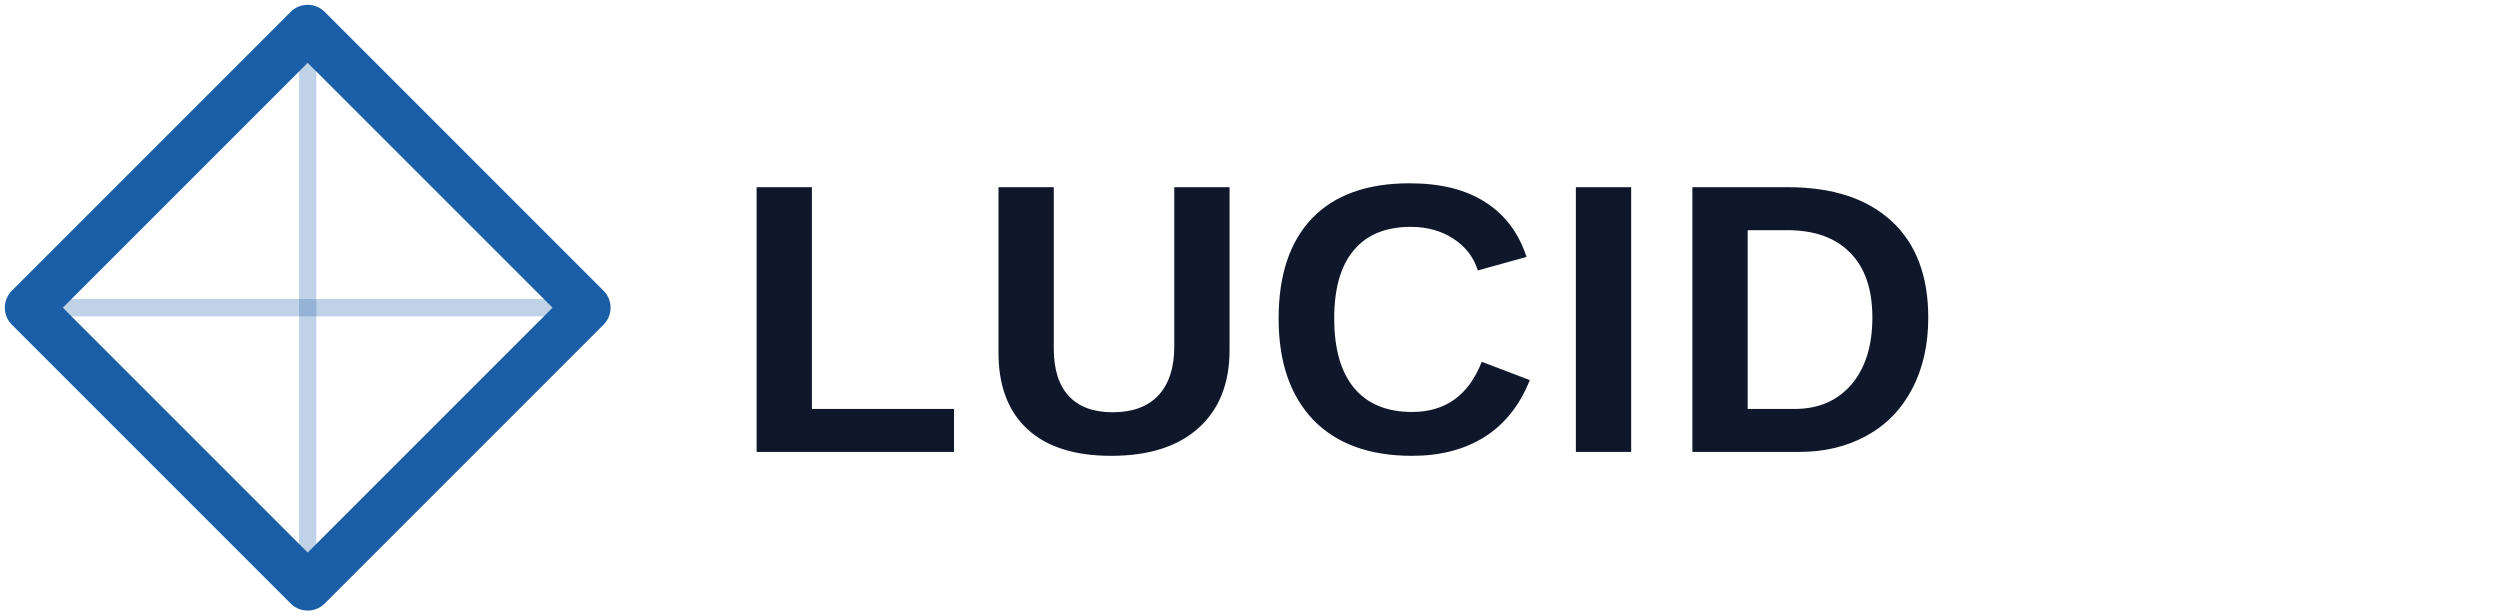
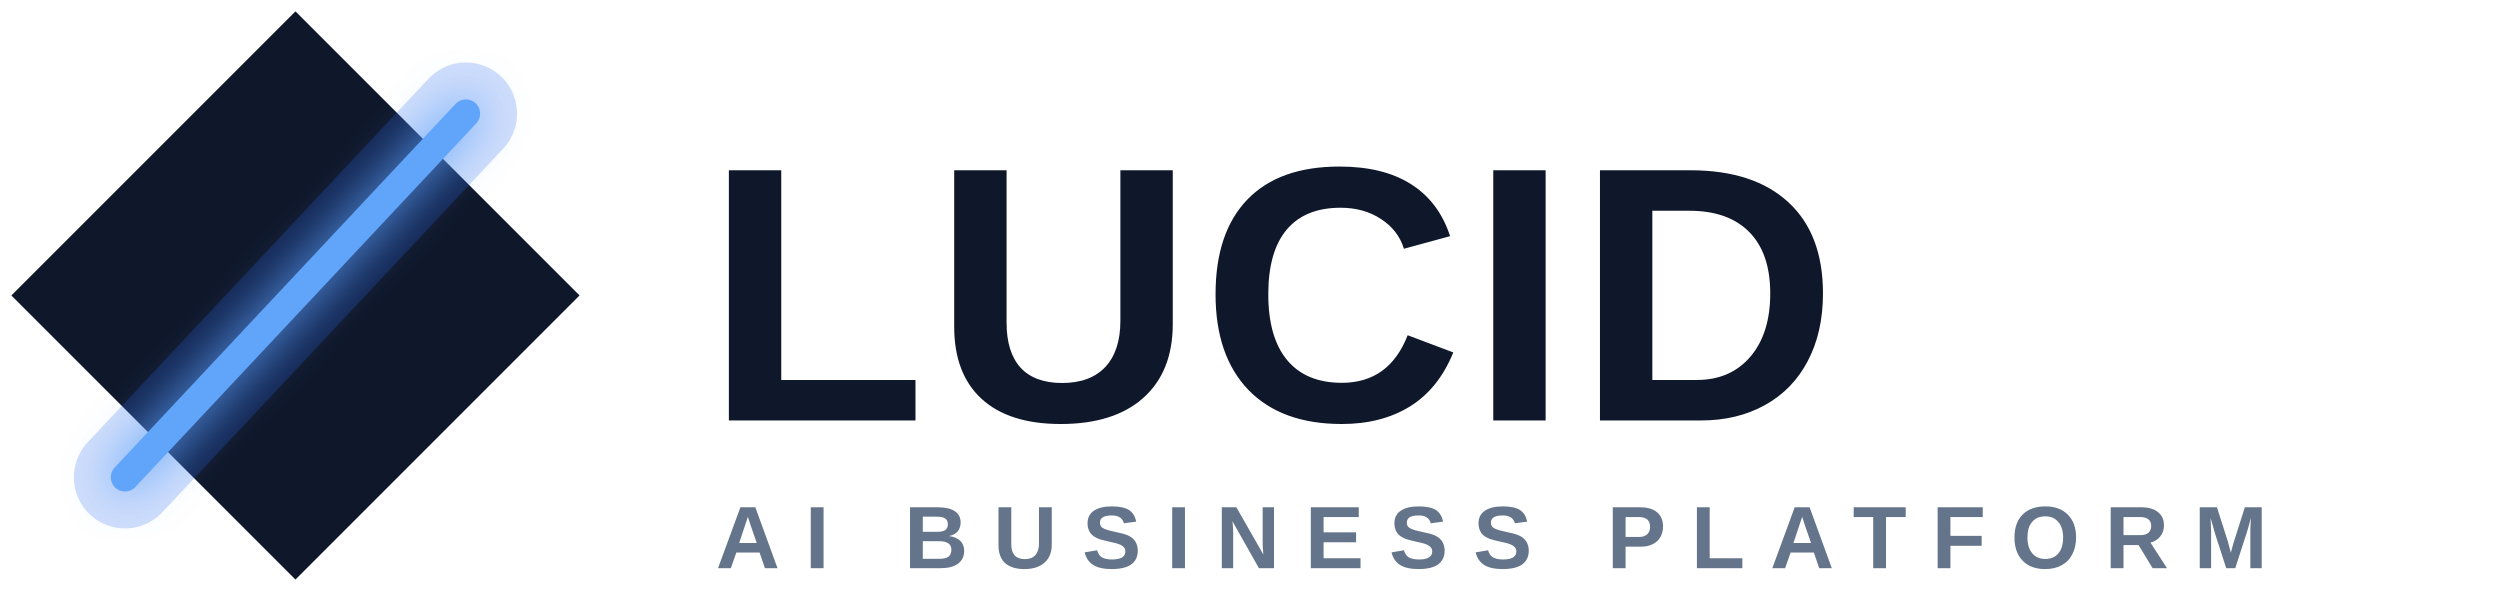
- <svg xmlns="http://www.w3.org/2000/svg" viewBox="0 0 130 32" width="130" height="32" fill="none">
-   <polygon points="16,1.5 30.5,16 16,30.5 1.5,16" stroke="#1B5EA8" stroke-width="2.5" stroke-linejoin="round" />
-   <line x1="1.5" y1="16" x2="30.5" y2="16" stroke="#1B5EA8" stroke-width="0.9" opacity="0.28" />
-   <line x1="16" y1="1.5" x2="16" y2="30.5" stroke="#1B5EA8" stroke-width="0.9" opacity="0.28" />
-   <text x="38" y="23.5" font-family="-apple-system,BlinkMacSystemFont,'Helvetica Neue',Arial,sans-serif" font-weight="800" font-size="20" fill="#0f172a" letter-spacing="0.5">LUCID</text>
+ <svg xmlns="http://www.w3.org/2000/svg" viewBox="0 0 220 52" fill="none">
+   <defs>
+     <filter id="glow" x="-50%" y="-50%" width="200%" height="200%">
+       <feGaussianBlur stdDeviation="2" result="blur" />
+       <feMerge>
+         <feMergeNode in="blur" />
+         <feMergeNode in="SourceGraphic" />
+       </feMerge>
+     </filter>
+   </defs>
+   <polygon points="26,1 51,26 26,51 1,26" fill="#0f172a" />
+   <line x1="11" y1="42" x2="41" y2="10" stroke="#2563eb" stroke-width="9" stroke-linecap="round" opacity="0.22" />
+   <line x1="11" y1="42" x2="41" y2="10" stroke="#60a5fa" stroke-width="2.5" stroke-linecap="round" filter="url(#glow)" />
+   <text x="62" y="37" font-family="-apple-system,BlinkMacSystemFont,'SF Pro Display','Helvetica Neue',Arial,sans-serif" font-weight="800" font-size="32" fill="#0f172a" letter-spacing="0.5">LUCID</text>
+   <text x="63" y="50" font-family="-apple-system,BlinkMacSystemFont,'Helvetica Neue',Arial,sans-serif" font-weight="600" font-size="7.8" fill="#64748b" letter-spacing="2.2">AI BUSINESS PLATFORM</text>
</svg>
